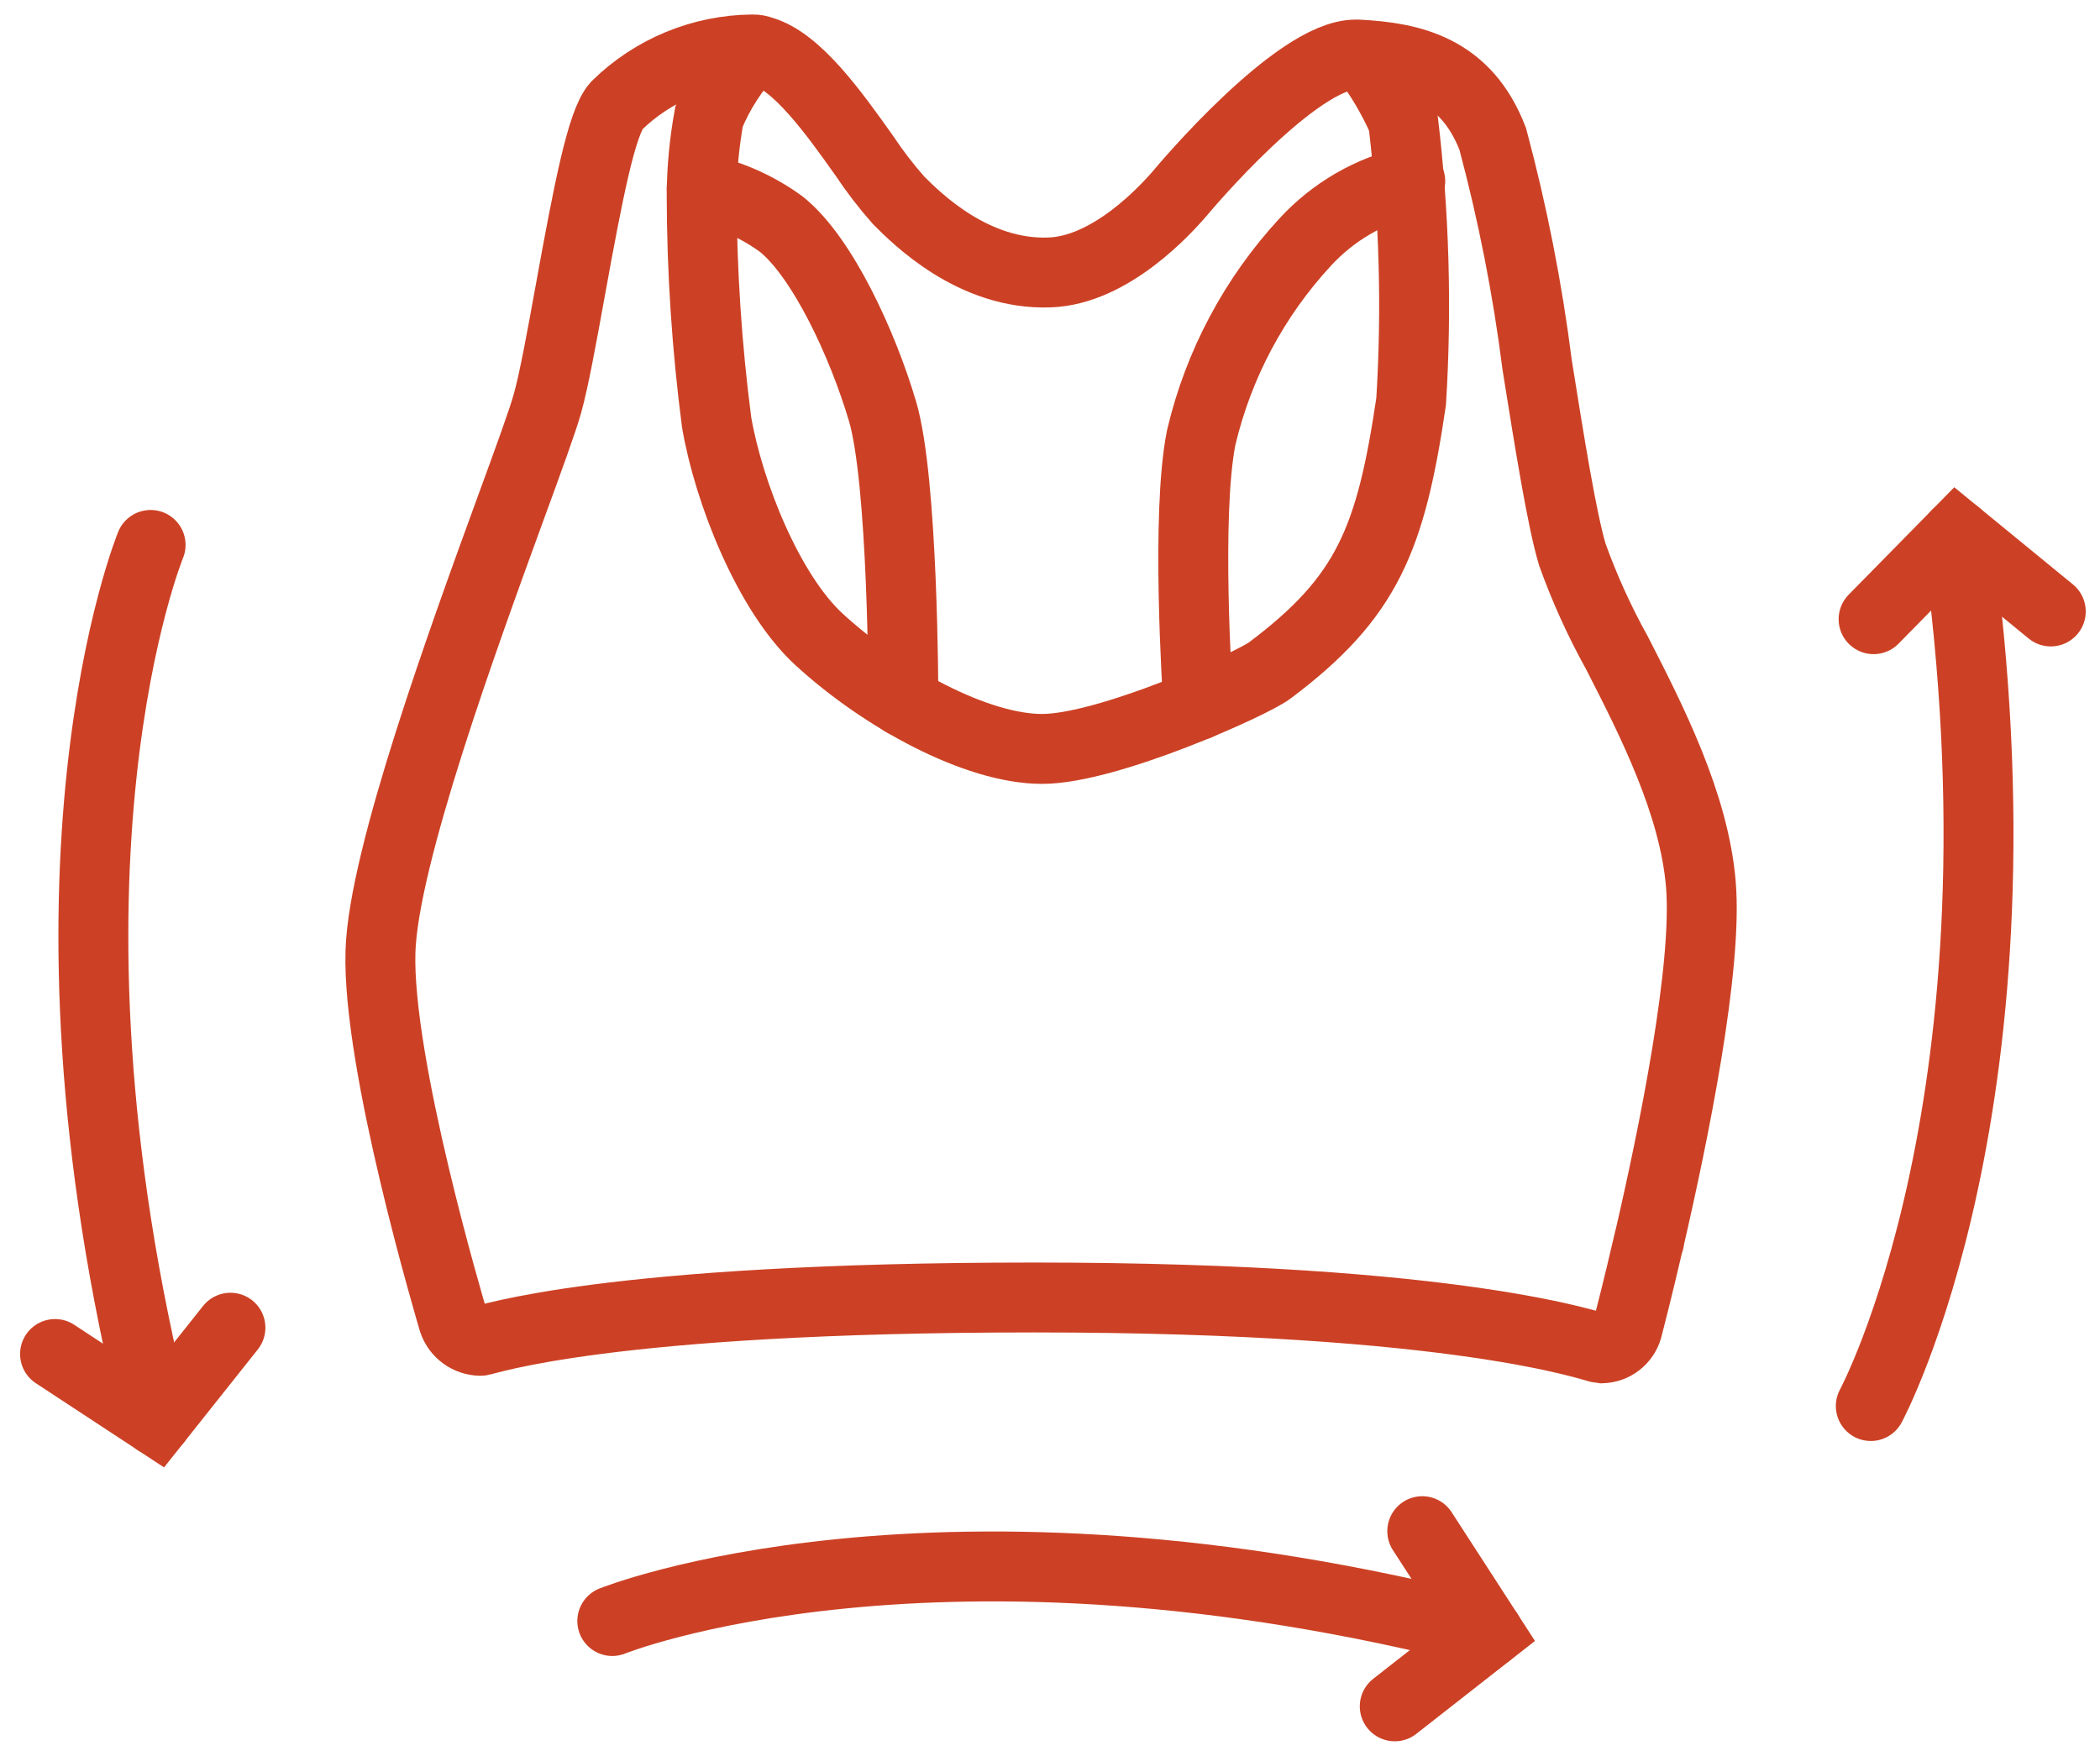
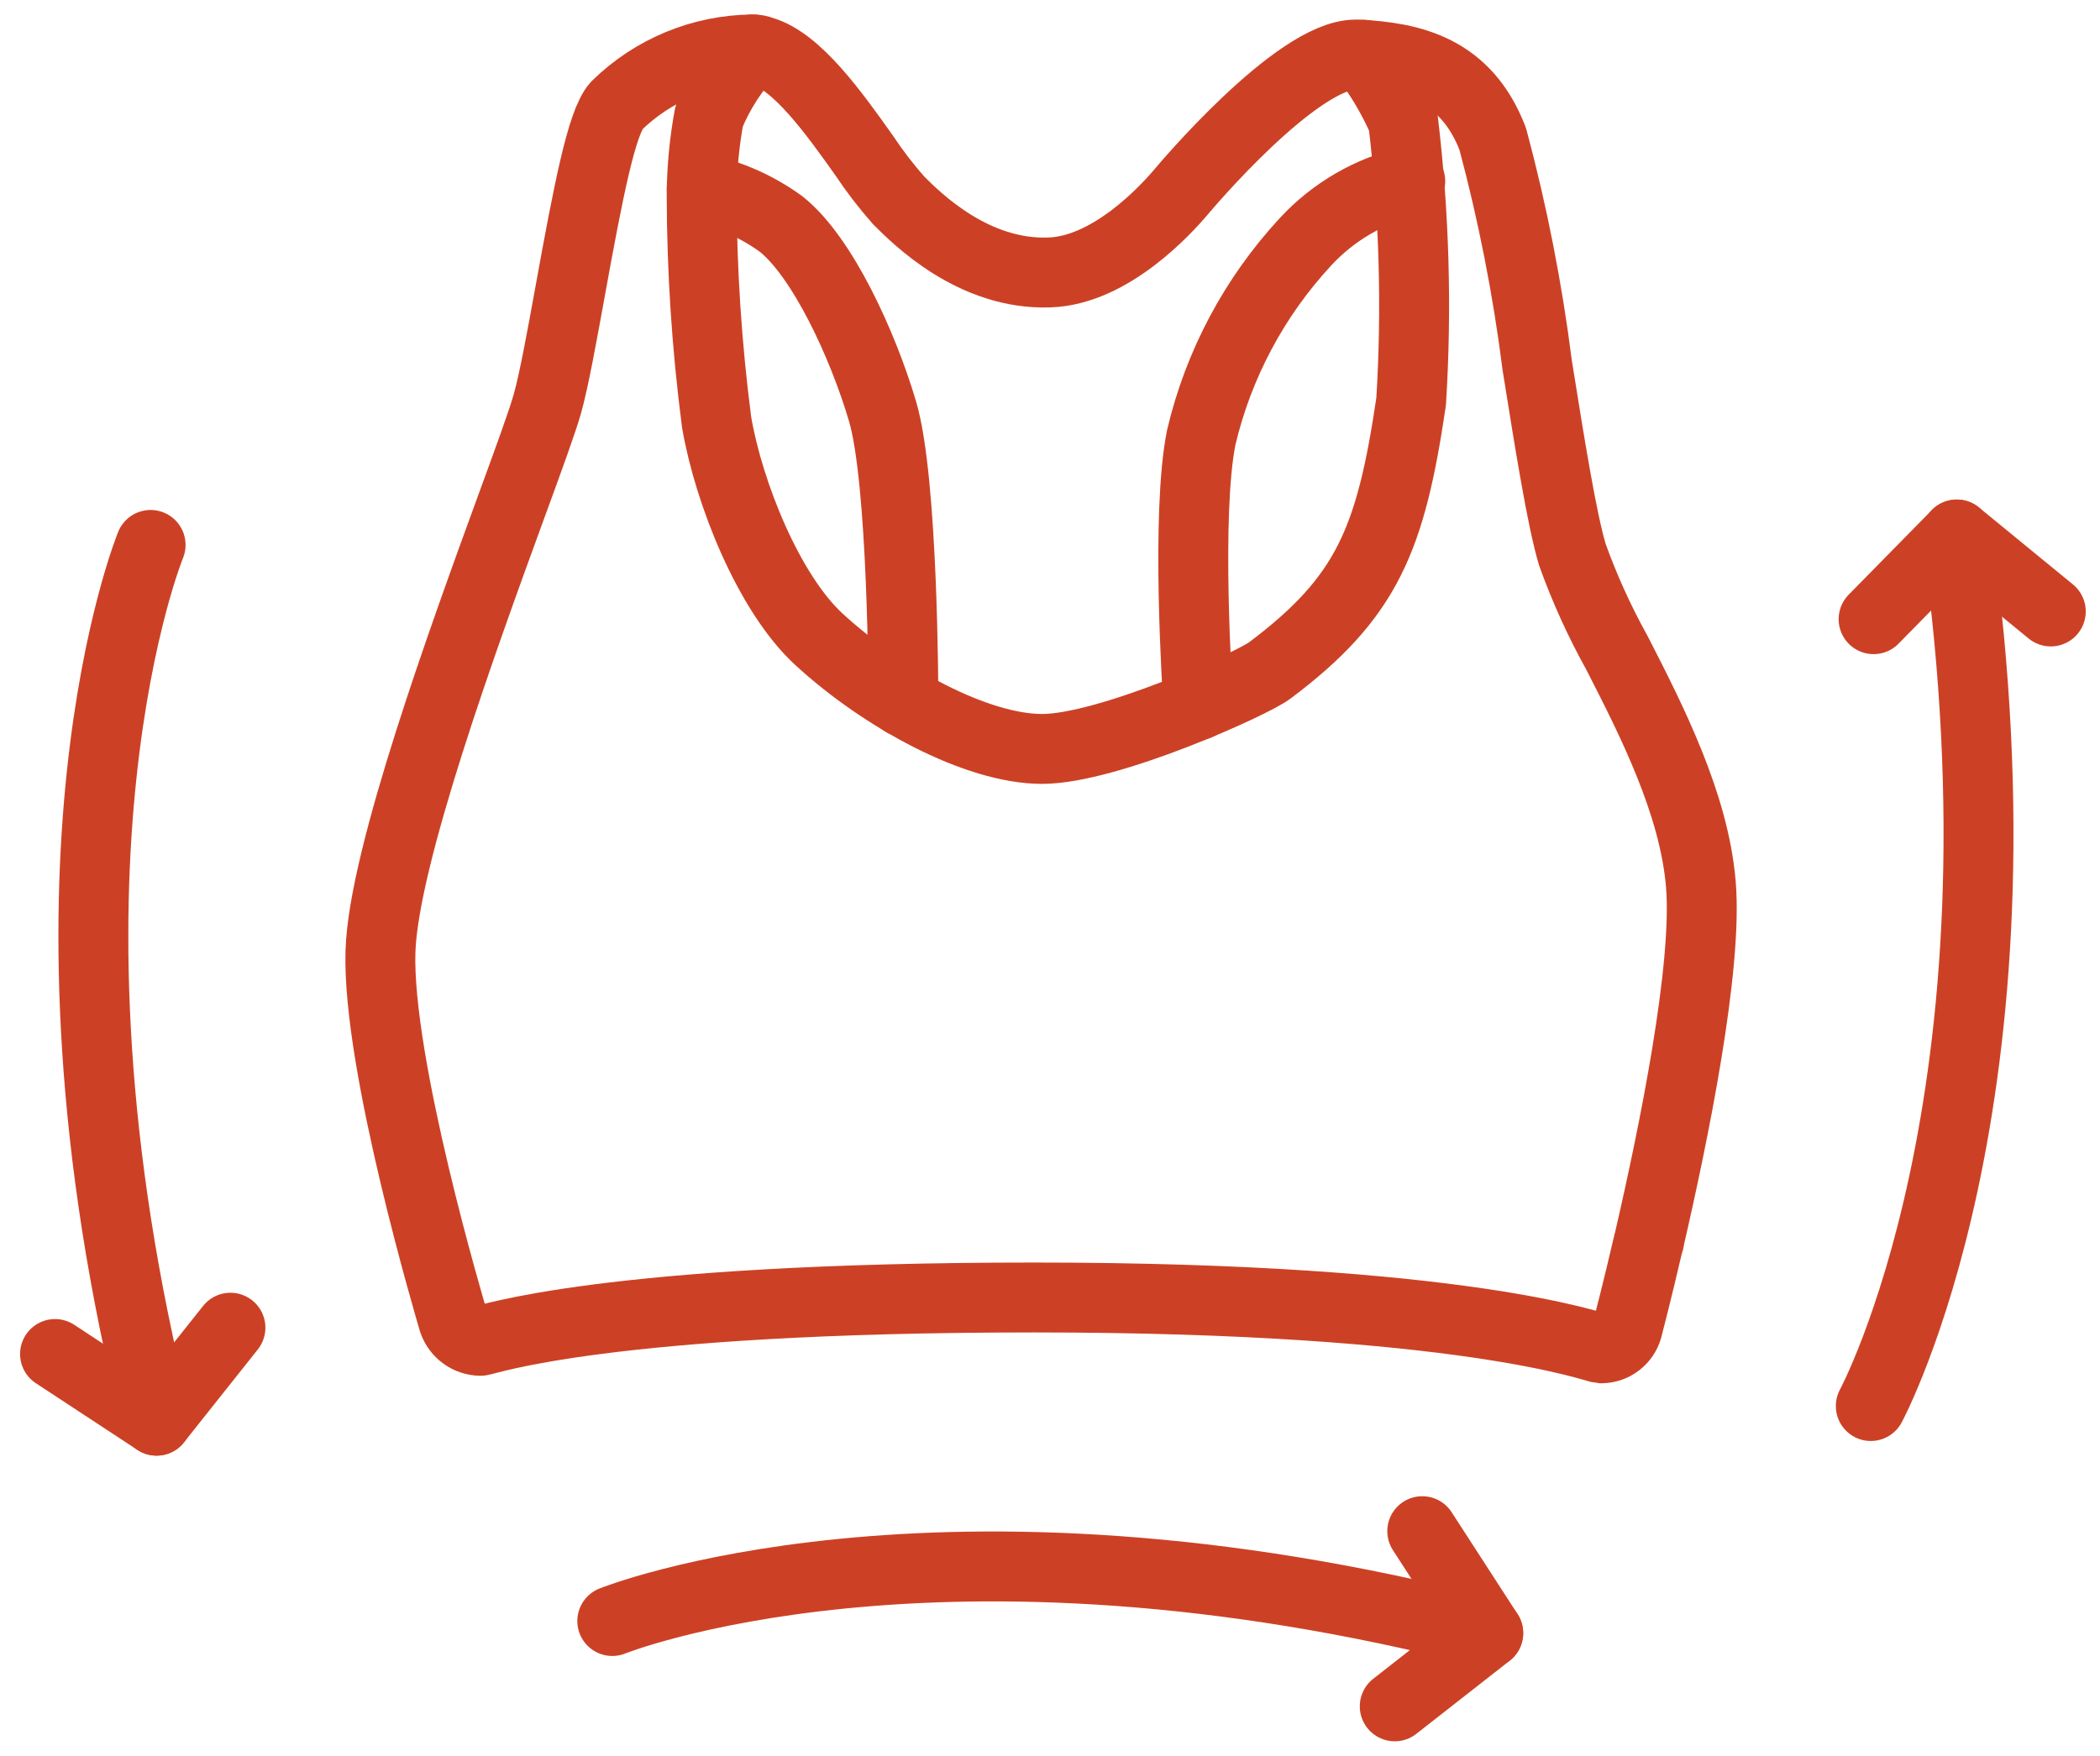
<svg xmlns="http://www.w3.org/2000/svg" width="100%" height="100%" viewBox="0 0 69.082 57.76" id="wire_free_comfort_bold">
-   <g id="Size_Fitting" dataName="Size &amp; Fitting" transform="translate(3.427 1.626)">
-     <path id="Trazado_183" dataName="Trazado 183" d="M56.821,139.358s10.641-4.293,28.814.395" transform="translate(-40.106 -87.645)" fill="none" stroke="#cc4125" stroke-linecap="round" strokeLinejoin="round" stroke-width="2.3" />
-     <path id="Trazado_184" dataName="Trazado 184" d="M131.662,134.222l2.171,3.355-3.076,2.409" transform="translate(-88.302 -85.466)" fill="none" stroke="#cc4125" stroke-linecap="round" strokeLinejoin="round" stroke-width="2.3" />
-     <path id="Trazado_185" dataName="Trazado 185" d="M8.827,59.483s5.455-10.095,2.829-28.678" transform="translate(49.288 -14.844)" fill="none" stroke="#cc4125" stroke-linecap="round" strokeLinejoin="round" stroke-width="2.3" />
-     <path id="Trazado_186" dataName="Trazado 186" d="M7.829,33.338,4.738,30.806,2,33.592" transform="translate(56.207 -14.844)" fill="none" stroke="#cc4125" stroke-linecap="round" strokeLinejoin="round" stroke-width="2.3" />
-     <path id="Trazado_187" dataName="Trazado 187" d="M0,28.678S5.454,18.584,2.829,0" transform="translate(4.537 44.824) rotate(173.976)" fill="none" stroke="#cc4125" stroke-linecap="round" strokeLinejoin="round" stroke-width="2.3" />
-     <path id="Trazado_188" dataName="Trazado 188" d="M5.829,2.532,2.738,0,0,2.787" transform="translate(4.446 44.833) rotate(173.976)" fill="none" stroke="#cc4125" stroke-linecap="round" strokeLinejoin="round" stroke-width="2.3" />
-     <g id="Grupo_21" dataName="Grupo 21" transform="translate(9.088 0)">
-       <path id="Trazado_66" dataName="Trazado 66" d="M206.767,348.919c.791-3.423,1.918-8.929,1.69-11.657-.22-2.652-1.629-5.405-2.761-7.617a21.953,21.953,0,0,1-1.466-3.23c-.343-1.145-.739-3.617-1.157-6.232a55.862,55.862,0,0,0-1.463-7.449c-.881-2.289-2.655-2.686-4.439-2.775H197.1c-1.952,0-5.666,4.432-5.705,4.477-.515.615-2.347,2.628-4.37,2.693-2.5.09-4.36-1.774-4.959-2.373a13.605,13.605,0,0,1-1.135-1.478c-.993-1.4-2.208-3.1-3.357-3.43a.8.8,0,0,0-.312-.057,6.468,6.468,0,0,0-4.472,1.848c-.49.544-.926,2.78-1.533,6.129-.272,1.5-.529,2.911-.744,3.678-.153.547-.6,1.779-1.172,3.339-1.581,4.332-4.227,11.582-4.32,14.686-.114,3.71,2.3,11.823,2.4,12.166a.955.955,0,0,0,.889.646h0c.164,0,4.052-1.426,18.217-1.426s18.468,1.666,18.636,1.673h.03a.9.9,0,0,0,.849-.652c.035-.136.325-1.247.692-2.829a.255.255,0,0,0,.032-.1A.091.091,0,0,0,206.767,348.919Z" transform="translate(-165.02 -309.79)" fill="none" stroke="#cc4125" stroke-linecap="round" strokeLinejoin="round" stroke-width="2.3" />
-       <path id="Trazado_67" dataName="Trazado 67" d="M202.8,340.168c0-.28-.009-7.275-.687-9.558-.652-2.2-1.973-5.069-3.33-6.155a6.916,6.916,0,0,0-2.617-1.169" transform="translate(-185.597 -318.706)" fill="none" stroke="#cc4125" stroke-linecap="round" strokeLinejoin="round" stroke-width="2.3" />
-       <path id="Trazado_68" dataName="Trazado 68" d="M250.935,322.568a6.727,6.727,0,0,0-3.452,2A14.317,14.317,0,0,0,244.059,331c-.51,2.55-.121,8.337-.1,8.807" transform="translate(-217.058 -318.232)" fill="none" stroke="#cc4125" stroke-linecap="round" strokeLinejoin="round" stroke-width="2.3" />
-       <path id="Trazado_69" dataName="Trazado 69" d="M197.828,309.794a7.106,7.106,0,0,0-1.435,2.211,15,15,0,0,0-.243,2.558,58.834,58.834,0,0,0,.492,7.5c.4,2.33,1.717,5.625,3.367,7.142,2.09,1.922,5.181,3.606,7.339,3.606s6.894-2.135,7.489-2.581c3.215-2.412,3.982-4.326,4.652-8.85a51.134,51.134,0,0,0-.262-9.22,10.257,10.257,0,0,0-1.3-2.19" transform="translate(-185.583 -309.794)" fill="none" stroke="#cc4125" strokeLinecap="round" strokeLinejoin="round" stroke-width="2.3" />
+   <g id="Size_Fitting" data-name="Size &amp; Fitting" transform="translate(3.427 1.626)">
+     <path id="Trazado_183" data-name="Trazado 183" d="M56.821,139.358s10.641-4.293,28.814.395" transform="translate(-40.106 -87.645)" fill="none" stroke="#cc4125" stroke-linecap="round" stroke-linejoin="round" stroke-width="2.3" />
+     <path id="Trazado_184" data-name="Trazado 184" d="M131.662,134.222l2.171,3.355-3.076,2.409" transform="translate(-88.302 -85.466)" fill="none" stroke="#cc4125" stroke-linecap="round" stroke-linejoin="round" stroke-width="2.3" />
+     <path id="Trazado_185" data-name="Trazado 185" d="M8.827,59.483s5.455-10.095,2.829-28.678" transform="translate(49.288 -14.844)" fill="none" stroke="#cc4125" stroke-linecap="round" stroke-linejoin="round" stroke-width="2.3" />
+     <path id="Trazado_186" data-name="Trazado 186" d="M7.829,33.338,4.738,30.806,2,33.592" transform="translate(56.207 -14.844)" fill="none" stroke="#cc4125" stroke-linecap="round" stroke-linejoin="round" stroke-width="2.3" />
+     <path id="Trazado_187" data-name="Trazado 187" d="M0,28.678S5.454,18.584,2.829,0" transform="translate(4.537 44.824) rotate(173.976)" fill="none" stroke="#cc4125" stroke-linecap="round" stroke-linejoin="round" stroke-width="2.3" />
+     <path id="Trazado_188" data-name="Trazado 188" d="M5.829,2.532,2.738,0,0,2.787" transform="translate(4.446 44.833) rotate(173.976)" fill="none" stroke="#cc4125" stroke-linecap="round" stroke-linejoin="round" stroke-width="2.3" />
+     <g id="Grupo_21" data-name="Grupo 21" transform="translate(9.088 0)">
+       <path id="Trazado_66" data-name="Trazado 66" d="M206.767,348.919c.791-3.423,1.918-8.929,1.69-11.657-.22-2.652-1.629-5.405-2.761-7.617a21.953,21.953,0,0,1-1.466-3.23c-.343-1.145-.739-3.617-1.157-6.232a55.862,55.862,0,0,0-1.463-7.449c-.881-2.289-2.655-2.686-4.439-2.775H197.1c-1.952,0-5.666,4.432-5.705,4.477-.515.615-2.347,2.628-4.37,2.693-2.5.09-4.36-1.774-4.959-2.373a13.605,13.605,0,0,1-1.135-1.478c-.993-1.4-2.208-3.1-3.357-3.43a.8.8,0,0,0-.312-.057,6.468,6.468,0,0,0-4.472,1.848c-.49.544-.926,2.78-1.533,6.129-.272,1.5-.529,2.911-.744,3.678-.153.547-.6,1.779-1.172,3.339-1.581,4.332-4.227,11.582-4.32,14.686-.114,3.71,2.3,11.823,2.4,12.166a.955.955,0,0,0,.889.646h0c.164,0,4.052-1.426,18.217-1.426s18.468,1.666,18.636,1.673h.03a.9.9,0,0,0,.849-.652c.035-.136.325-1.247.692-2.829a.255.255,0,0,0,.032-.1A.091.091,0,0,0,206.767,348.919Z" transform="translate(-165.02 -309.79)" fill="none" stroke="#cc4125" stroke-linecap="round" stroke-linejoin="round" stroke-width="2.3" />
+       <path id="Trazado_67" data-name="Trazado 67" d="M202.8,340.168c0-.28-.009-7.275-.687-9.558-.652-2.2-1.973-5.069-3.33-6.155a6.916,6.916,0,0,0-2.617-1.169" transform="translate(-185.597 -318.706)" fill="none" stroke="#cc4125" stroke-linecap="round" stroke-linejoin="round" stroke-width="2.3" />
+       <path id="Trazado_68" data-name="Trazado 68" d="M250.935,322.568a6.727,6.727,0,0,0-3.452,2A14.317,14.317,0,0,0,244.059,331c-.51,2.55-.121,8.337-.1,8.807" transform="translate(-217.058 -318.232)" fill="none" stroke="#cc4125" stroke-linecap="round" stroke-linejoin="round" stroke-width="2.3" />
+       <path id="Trazado_69" data-name="Trazado 69" d="M197.828,309.794a7.106,7.106,0,0,0-1.435,2.211,15,15,0,0,0-.243,2.558,58.834,58.834,0,0,0,.492,7.5c.4,2.33,1.717,5.625,3.367,7.142,2.09,1.922,5.181,3.606,7.339,3.606s6.894-2.135,7.489-2.581c3.215-2.412,3.982-4.326,4.652-8.85a51.134,51.134,0,0,0-.262-9.22,10.257,10.257,0,0,0-1.3-2.19" transform="translate(-185.583 -309.794)" fill="none" stroke="#cc4125" stroke-linecap="round" stroke-linejoin="round" stroke-width="2.3" />
    </g>
  </g>
- 	Z
</svg>
